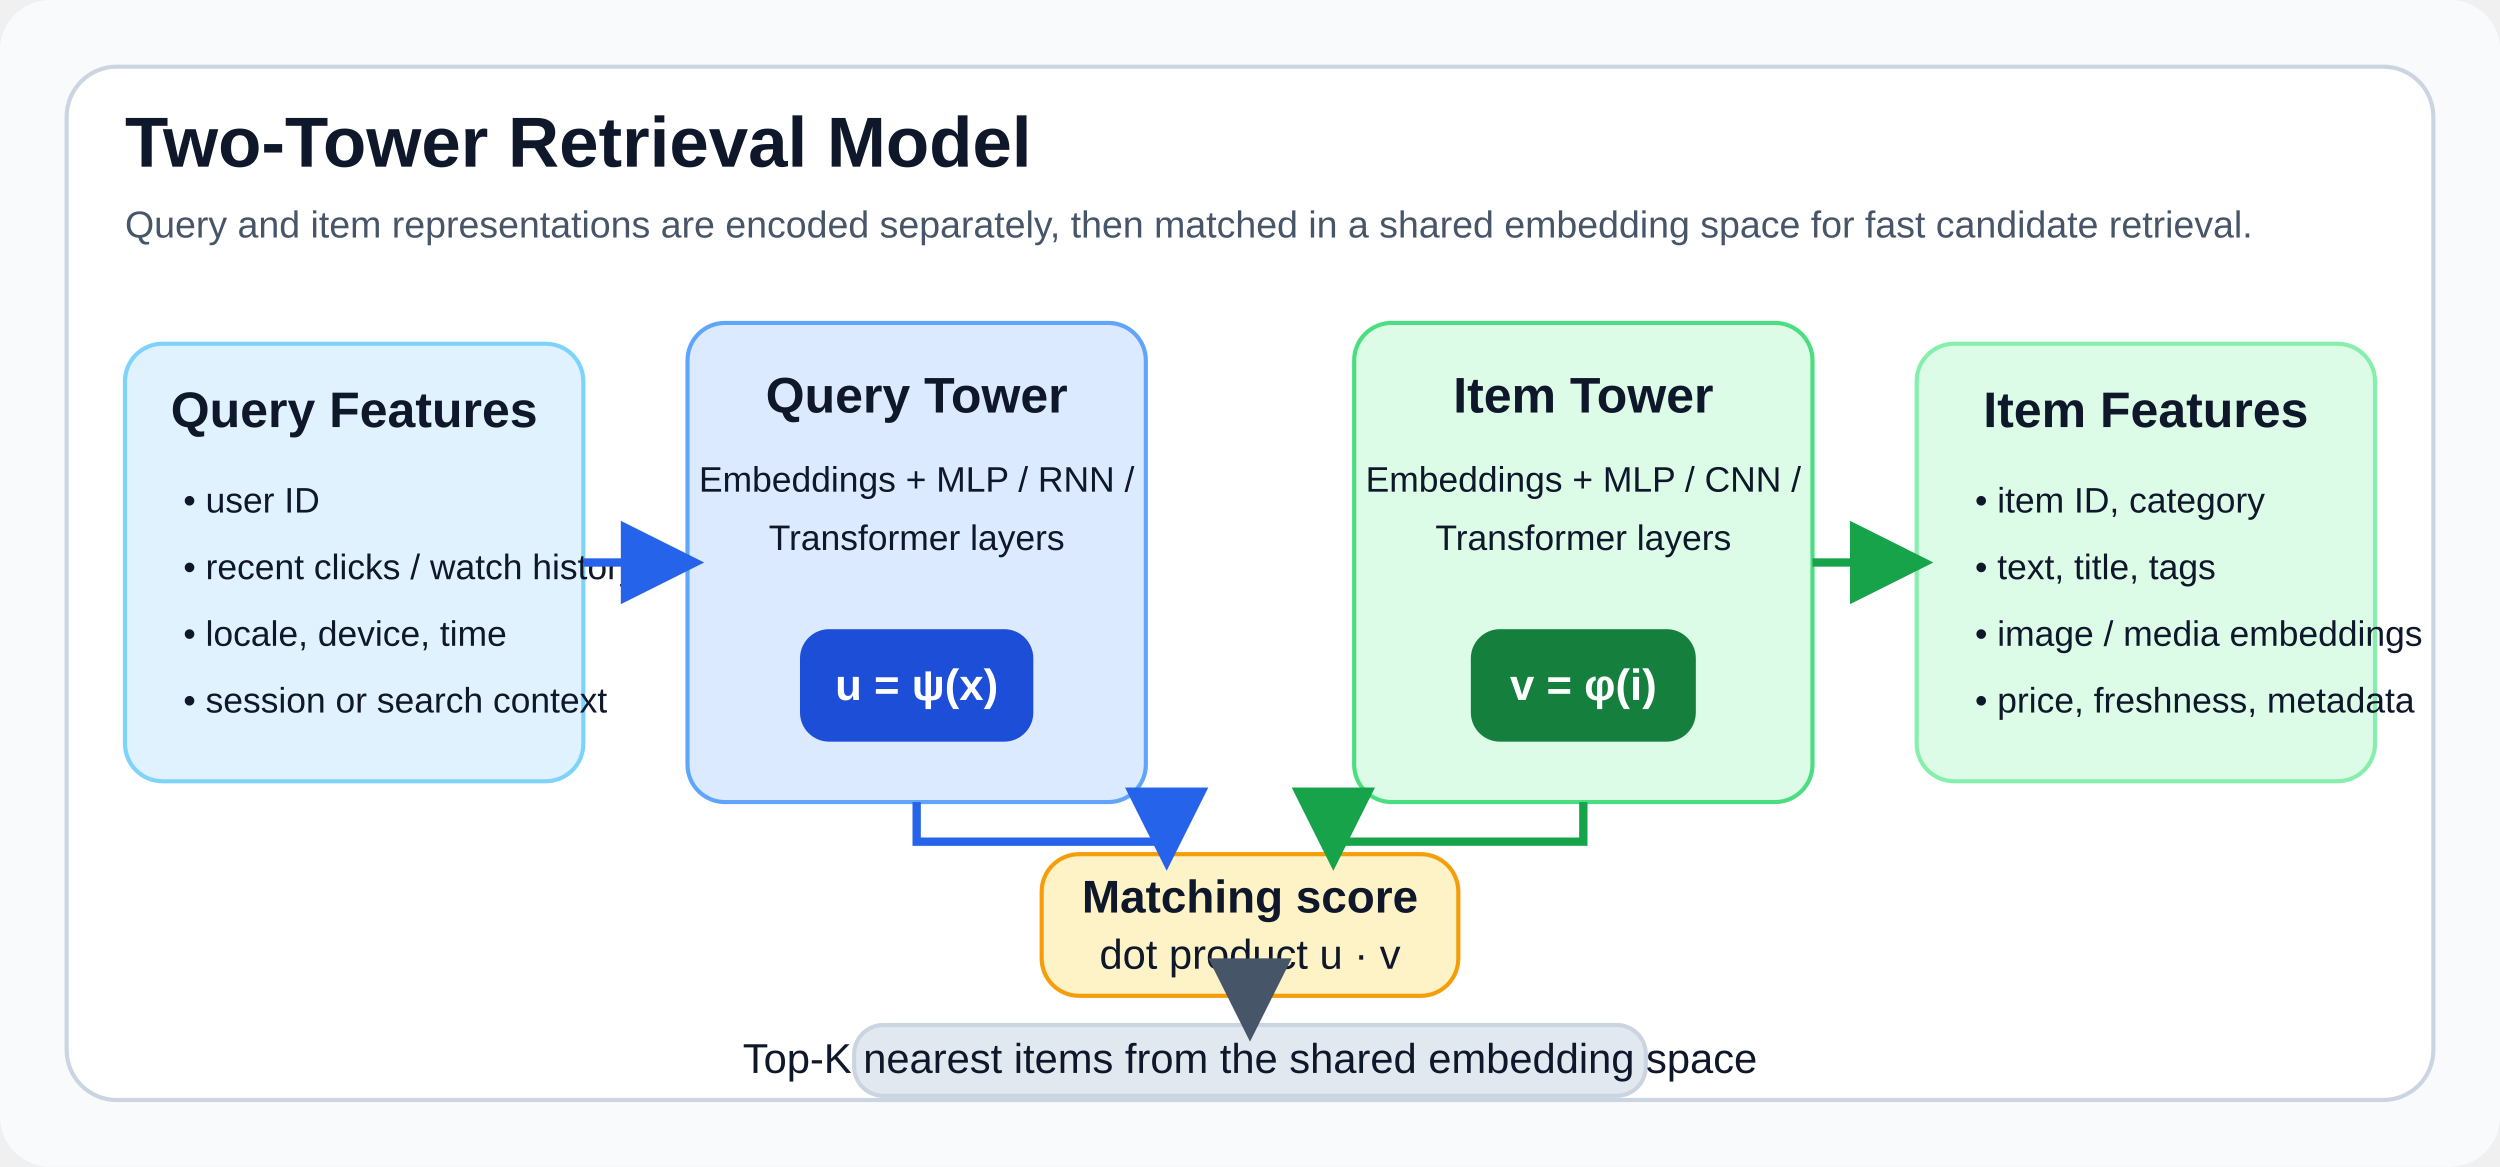
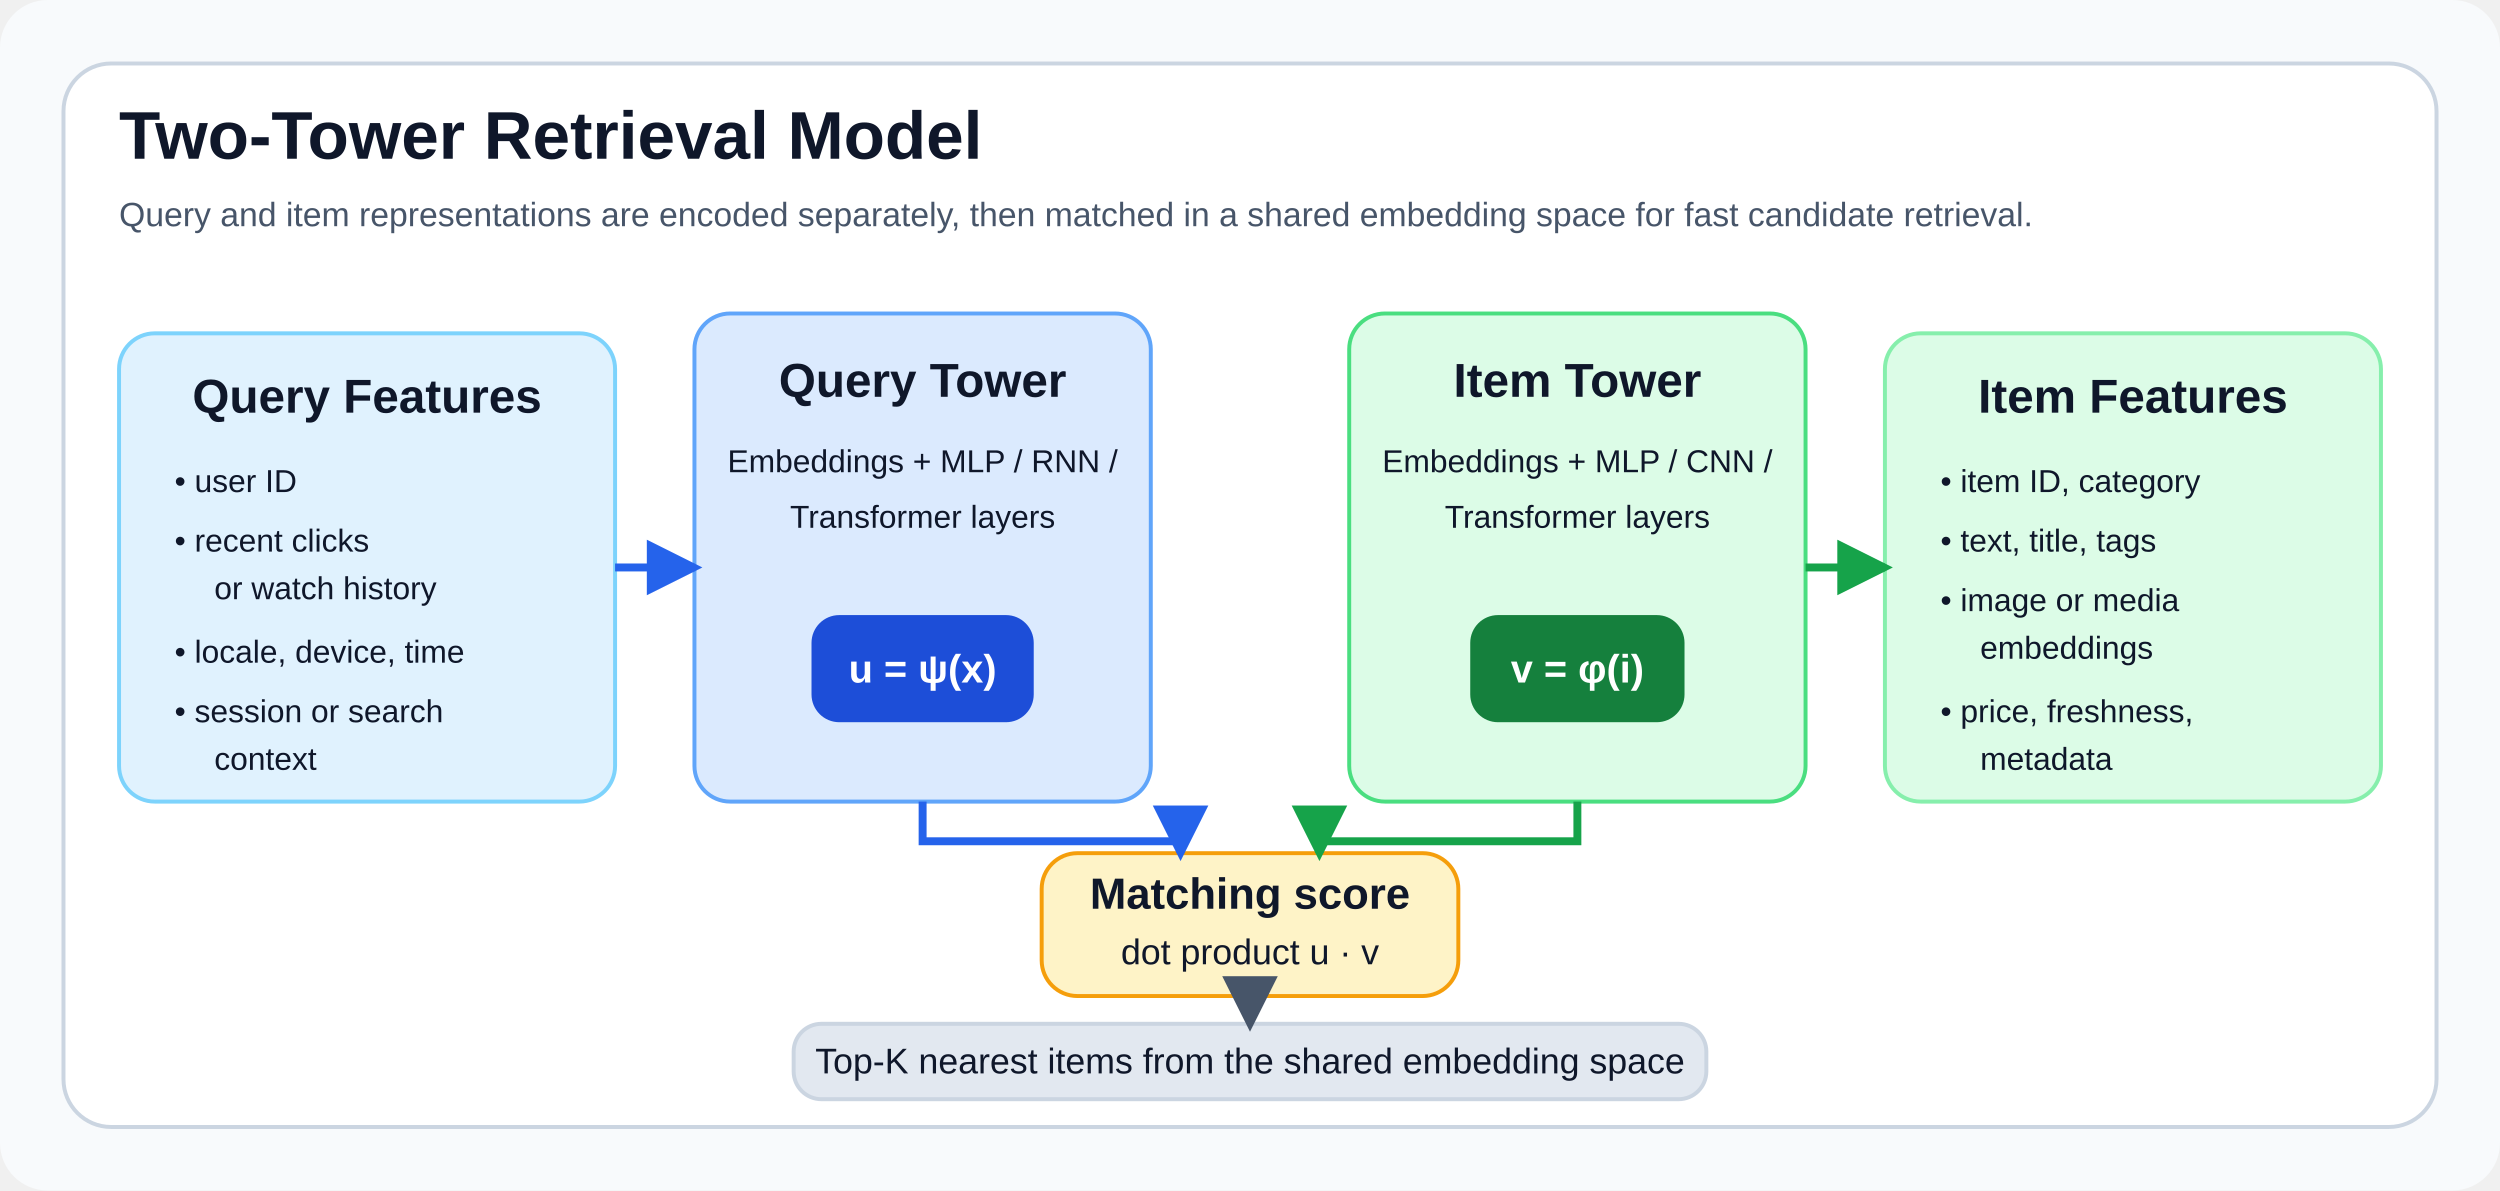
- <svg xmlns="http://www.w3.org/2000/svg" width="1200" height="560" viewBox="0 0 1200 560" role="img" aria-labelledby="title desc">
+ <svg xmlns="http://www.w3.org/2000/svg" width="1260" height="600" viewBox="0 0 1260 600" role="img" aria-labelledby="title desc">
  <defs>
    <style>
      .bg { fill: #f8fafc; }
      .frame { fill: #ffffff; stroke: #cbd5e1; stroke-width: 2; }
      .query-features { fill: #e0f2fe; stroke: #7dd3fc; stroke-width: 2; }
      .query-tower { fill: #dbeafe; stroke: #60a5fa; stroke-width: 2; }
      .item-tower { fill: #dcfce7; stroke: #4ade80; stroke-width: 2; }
      .item-features { fill: #dcfce7; stroke: #86efac; stroke-width: 2; }
      .score-box { fill: #fef3c7; stroke: #f59e0b; stroke-width: 2; }
      .output-box { fill: #e2e8f0; stroke: #cbd5e1; stroke-width: 2; }
      .embed-query { fill: #1d4ed8; }
      .embed-item { fill: #15803d; }
      .title { font: 700 34px Arial, sans-serif; fill: #0f172a; }
-       .subtitle { font: 18px Arial, sans-serif; fill: #475569; }
+       .subtitle { font: 17px Arial, sans-serif; fill: #475569; }
      .box-title { font: 700 24px Arial, sans-serif; fill: #0f172a; }
-       .body { font: 17px Arial, sans-serif; fill: #0f172a; }
-       .small { font: 700 21px Arial, sans-serif; fill: #ffffff; }
+       .body { font: 16px Arial, sans-serif; fill: #0f172a; }
+       .small { font: 700 20px Arial, sans-serif; fill: #ffffff; }
      .score-label { font: 700 22px Arial, sans-serif; fill: #0f172a; }
-       .score-body { font: 20px Arial, sans-serif; fill: #0f172a; }
-       .output { font: 20px Arial, sans-serif; fill: #0f172a; }
+       .score-body { font: 18px Arial, sans-serif; fill: #0f172a; }
+       .output { font: 18px Arial, sans-serif; fill: #0f172a; }
      .arrow-query { stroke: #2563eb; stroke-width: 4; fill: none; }
      .arrow-item { stroke: #16a34a; stroke-width: 4; fill: none; }
      .arrow-neutral { stroke: #475569; stroke-width: 4; fill: none; }
    </style>
-     <marker id="arrow-blue" markerWidth="10" markerHeight="10" refX="8" refY="5" orient="auto">
-       <polygon points="0 0, 10 5, 0 10" fill="#2563eb" />
+     <marker id="arrow-blue" markerWidth="7" markerHeight="7" refX="6" refY="3.5" orient="auto">
+       <polygon points="0 0, 7 3.5, 0 7" fill="#2563eb" />
    </marker>
-     <marker id="arrow-green" markerWidth="10" markerHeight="10" refX="8" refY="5" orient="auto">
-       <polygon points="0 0, 10 5, 0 10" fill="#16a34a" />
+     <marker id="arrow-green" markerWidth="7" markerHeight="7" refX="6" refY="3.5" orient="auto">
+       <polygon points="0 0, 7 3.5, 0 7" fill="#16a34a" />
    </marker>
-     <marker id="arrow-slate" markerWidth="10" markerHeight="10" refX="8" refY="5" orient="auto">
-       <polygon points="0 0, 10 5, 0 10" fill="#475569" />
+     <marker id="arrow-slate" markerWidth="7" markerHeight="7" refX="6" refY="3.5" orient="auto">
+       <polygon points="0 0, 7 3.5, 0 7" fill="#475569" />
    </marker>
  </defs>
-   <rect class="bg" width="1200" height="560" rx="24" />
-   <rect class="frame" x="32" y="32" width="1136" height="496" rx="24" />
+   <rect class="bg" width="1260" height="600" rx="24" />
+   <rect class="frame" x="32" y="32" width="1196" height="536" rx="24" />
  <text class="title" x="60" y="80">Two-Tower Retrieval Model</text>
  <text class="subtitle" x="60" y="114">Query and item representations are encoded separately, then matched in a shared embedding space for fast candidate retrieval.</text>
-   <rect class="query-features" x="60" y="165" width="220" height="210" rx="18" />
-   <text class="box-title" x="170" y="205" text-anchor="middle">Query Features</text>
-   <text class="body" x="88" y="246">• user ID</text>
-   <text class="body" x="88" y="278">• recent clicks / watch history</text>
-   <text class="body" x="88" y="310">• locale, device, time</text>
-   <text class="body" x="88" y="342">• session or search context</text>
-   <rect class="query-tower" x="330" y="155" width="220" height="230" rx="18" />
-   <text class="box-title" x="440" y="198" text-anchor="middle">Query Tower</text>
-   <text class="body" x="440" y="236" text-anchor="middle">Embeddings + MLP / RNN /</text>
-   <text class="body" x="440" y="264" text-anchor="middle">Transformer layers</text>
-   <rect class="embed-query" x="384" y="302" width="112" height="54" rx="14" />
-   <text class="small" x="440" y="336" text-anchor="middle">u = ψ(x)</text>
-   <rect class="item-tower" x="650" y="155" width="220" height="230" rx="18" />
-   <text class="box-title" x="760" y="198" text-anchor="middle">Item Tower</text>
-   <text class="body" x="760" y="236" text-anchor="middle">Embeddings + MLP / CNN /</text>
-   <text class="body" x="760" y="264" text-anchor="middle">Transformer layers</text>
-   <rect class="embed-item" x="706" y="302" width="108" height="54" rx="14" />
-   <text class="small" x="760" y="336" text-anchor="middle">v = φ(i)</text>
-   <rect class="item-features" x="920" y="165" width="220" height="210" rx="18" />
-   <text class="box-title" x="1030" y="205" text-anchor="middle">Item Features</text>
-   <text class="body" x="948" y="246">• item ID, category</text>
-   <text class="body" x="948" y="278">• text, title, tags</text>
-   <text class="body" x="948" y="310">• image / media embeddings</text>
-   <text class="body" x="948" y="342">• price, freshness, metadata</text>
-   <rect class="score-box" x="500" y="410" width="200" height="68" rx="18" />
-   <text class="score-label" x="600" y="438" text-anchor="middle">Matching score</text>
-   <text class="score-body" x="600" y="465" text-anchor="middle">dot product  u · v</text>
-   <rect class="output-box" x="410" y="492" width="380" height="34" rx="14" />
-   <text class="output" x="600" y="515" text-anchor="middle">Top-K nearest items from the shared embedding space</text>
-   <path class="arrow-query" d="M280 270 L330 270" marker-end="url(#arrow-blue)" />
-   <path class="arrow-item" d="M870 270 L920 270" marker-end="url(#arrow-green)" />
-   <path class="arrow-query" d="M440 385 L440 404 L560 404 L560 410" marker-end="url(#arrow-blue)" />
-   <path class="arrow-item" d="M760 385 L760 404 L640 404 L640 410" marker-end="url(#arrow-green)" />
-   <path class="arrow-neutral" d="M600 478 L600 492" marker-end="url(#arrow-slate)" />
+   <rect class="query-features" x="60" y="168" width="250" height="236" rx="18" />
+   <text class="box-title" x="185" y="208" text-anchor="middle">Query Features</text>
+   <text class="body" x="88" y="248">• user ID</text>
+   <text class="body" x="88" y="278">• recent clicks</text>
+   <text class="body" x="108" y="302">or watch history</text>
+   <text class="body" x="88" y="334">• locale, device, time</text>
+   <text class="body" x="88" y="364">• session or search</text>
+   <text class="body" x="108" y="388">context</text>
+   <rect class="query-tower" x="350" y="158" width="230" height="246" rx="18" />
+   <text class="box-title" x="465" y="200" text-anchor="middle">Query Tower</text>
+   <text class="body" x="465" y="238" text-anchor="middle">Embeddings + MLP / RNN /</text>
+   <text class="body" x="465" y="266" text-anchor="middle">Transformer layers</text>
+   <rect class="embed-query" x="409" y="310" width="112" height="54" rx="14" />
+   <text class="small" x="465" y="344" text-anchor="middle">u = ψ(x)</text>
+   <rect class="item-tower" x="680" y="158" width="230" height="246" rx="18" />
+   <text class="box-title" x="795" y="200" text-anchor="middle">Item Tower</text>
+   <text class="body" x="795" y="238" text-anchor="middle">Embeddings + MLP / CNN /</text>
+   <text class="body" x="795" y="266" text-anchor="middle">Transformer layers</text>
+   <rect class="embed-item" x="741" y="310" width="108" height="54" rx="14" />
+   <text class="small" x="795" y="344" text-anchor="middle">v = φ(i)</text>
+   <rect class="item-features" x="950" y="168" width="250" height="236" rx="18" />
+   <text class="box-title" x="1075" y="208" text-anchor="middle">Item Features</text>
+   <text class="body" x="978" y="248">• item ID, category</text>
+   <text class="body" x="978" y="278">• text, title, tags</text>
+   <text class="body" x="978" y="308">• image or media</text>
+   <text class="body" x="998" y="332">embeddings</text>
+   <text class="body" x="978" y="364">• price, freshness,</text>
+   <text class="body" x="998" y="388">metadata</text>
+   <rect class="score-box" x="525" y="430" width="210" height="72" rx="18" />
+   <text class="score-label" x="630" y="458" text-anchor="middle">Matching score</text>
+   <text class="score-body" x="630" y="486" text-anchor="middle">dot product  u · v</text>
+   <rect class="output-box" x="400" y="516" width="460" height="38" rx="14" />
+   <text class="output" x="630" y="541" text-anchor="middle">Top-K nearest items from the shared embedding space</text>
+   <path class="arrow-query" d="M310 286 L350 286" marker-end="url(#arrow-blue)" />
+   <path class="arrow-item" d="M910 286 L950 286" marker-end="url(#arrow-green)" />
+   <path class="arrow-query" d="M465 404 L465 424 L595 424 L595 430" marker-end="url(#arrow-blue)" />
+   <path class="arrow-item" d="M795 404 L795 424 L665 424 L665 430" marker-end="url(#arrow-green)" />
+   <path class="arrow-neutral" d="M630 502 L630 516" marker-end="url(#arrow-slate)" />
</svg>
